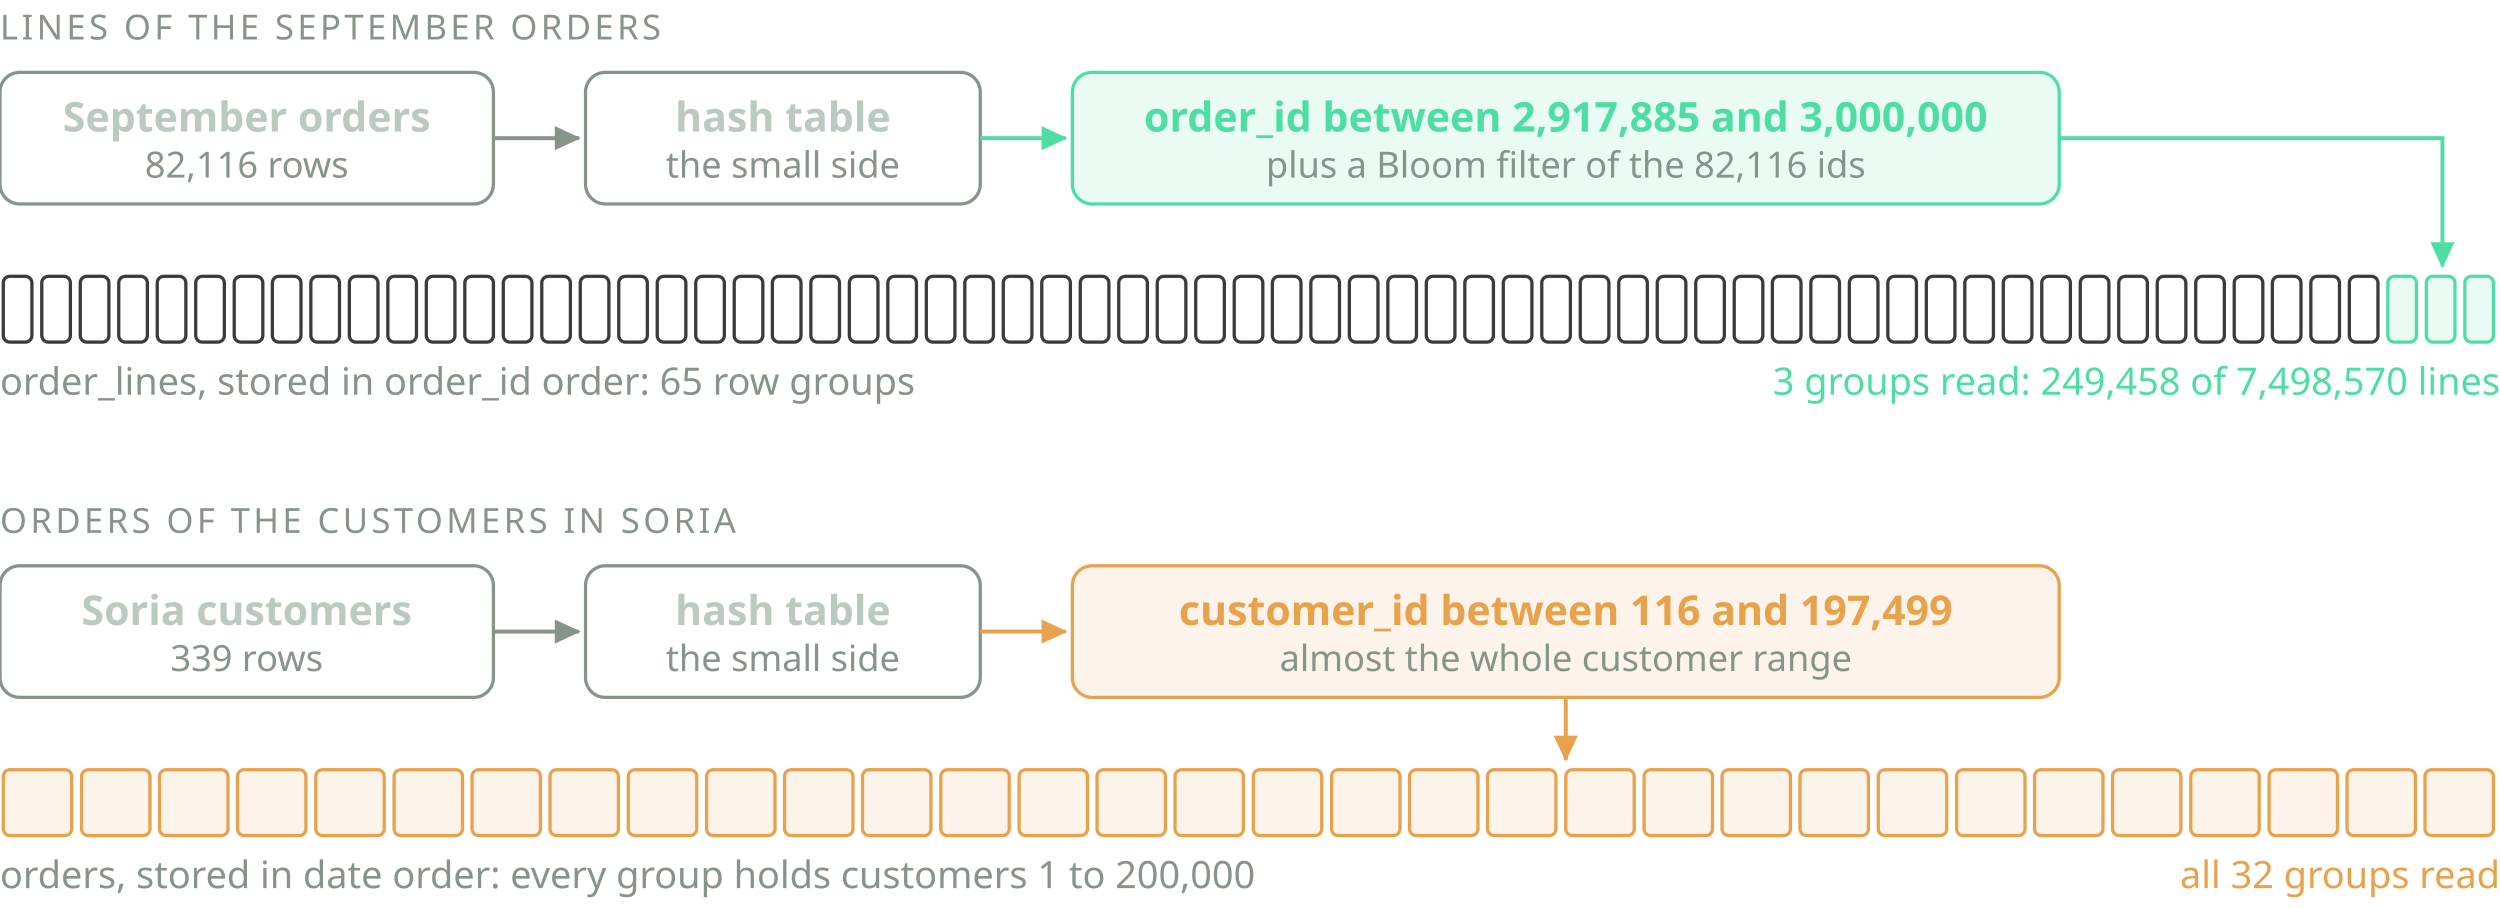
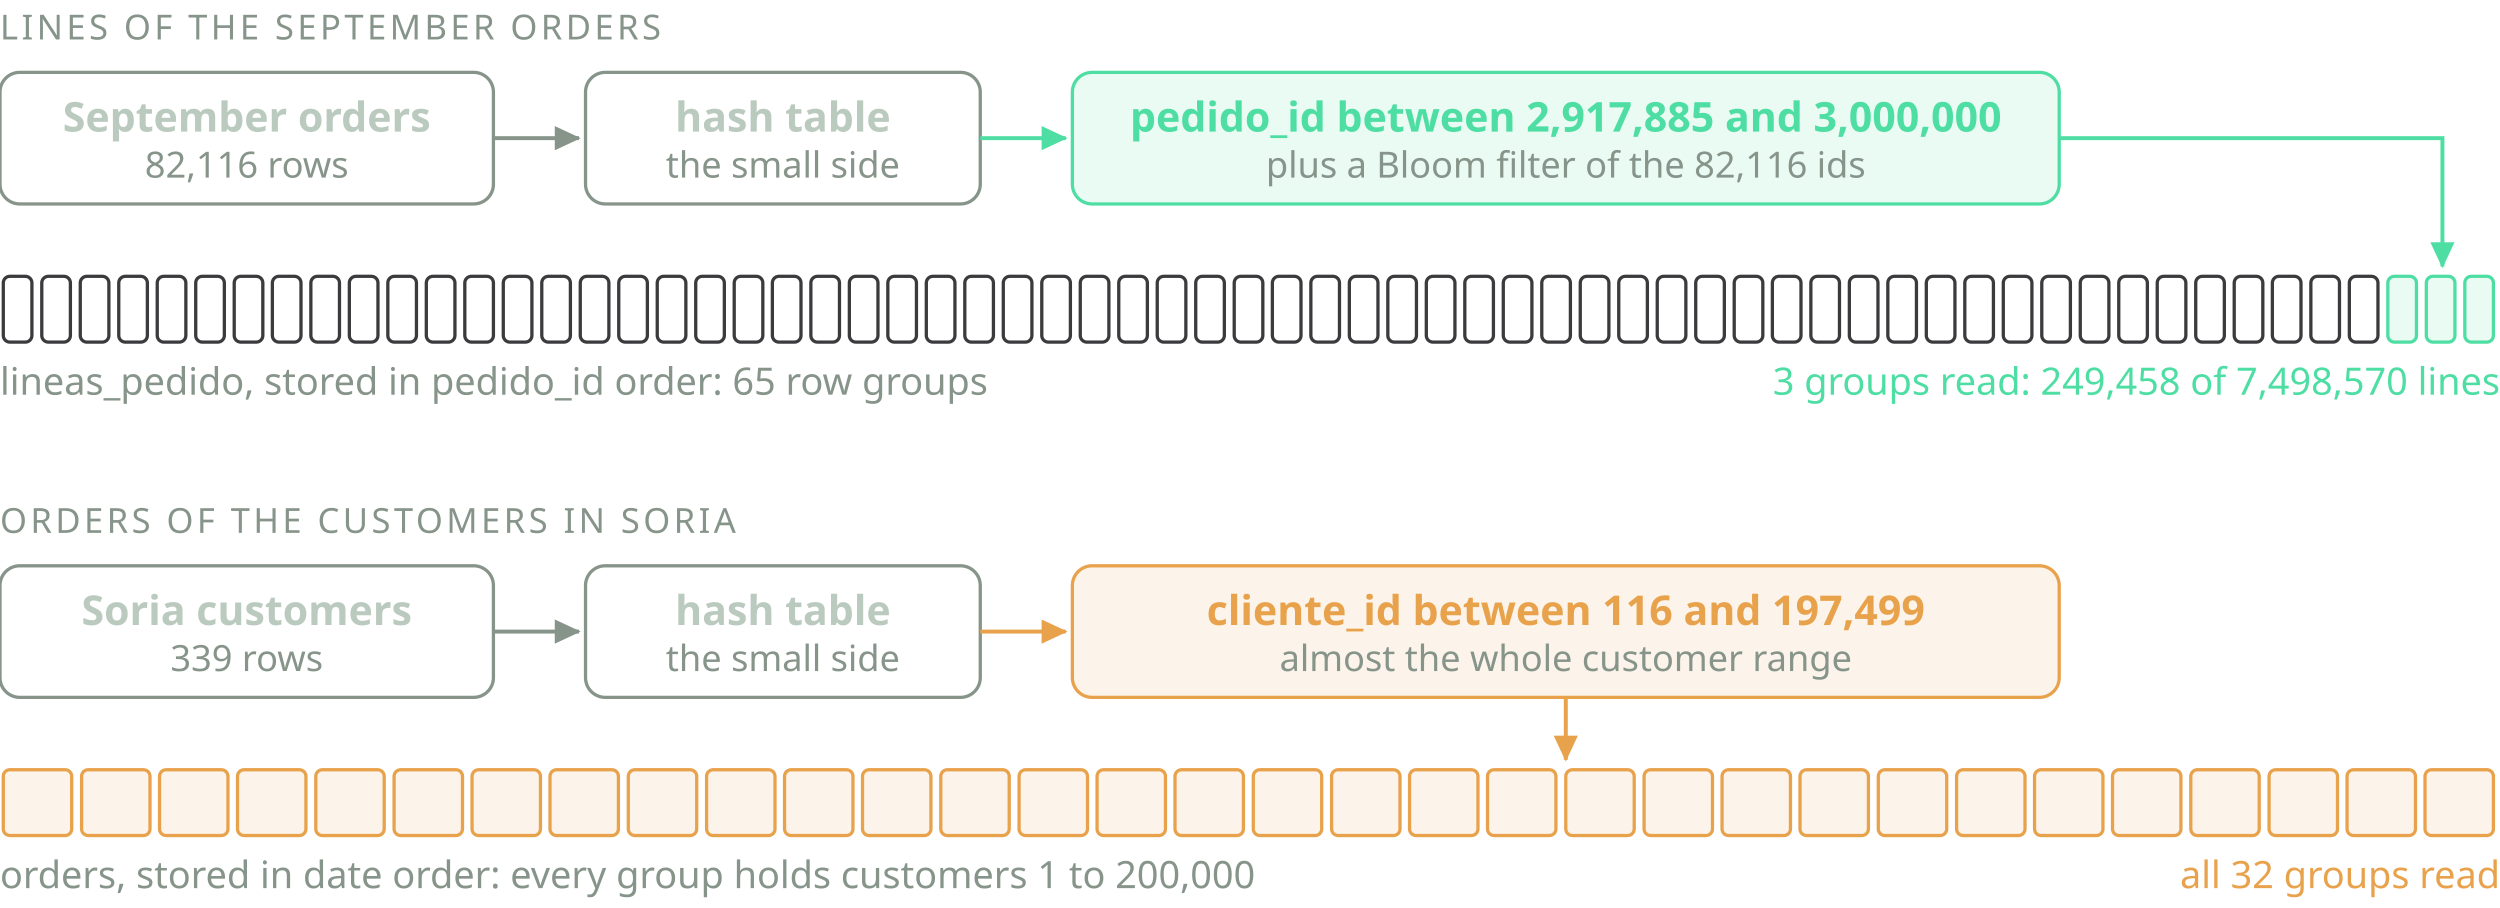
- <svg xmlns="http://www.w3.org/2000/svg" viewBox="0 0 760 276" width="760" height="276" role="img" aria-label="Two cases of the filter that DuckDB's hash join hands to the scan of the big table. Top, the lines of the September orders: the hash table with the 82,116 September orders yields the filter order_id between 2,917,885 and 3,000,000, plus a Bloom filter. Below it, the 65 row groups of order_lines, stored in order_id order: only the last 3 overlap the range and are read; the other 62 are skipped on their minimum and maximum. 249,458 of 7,498,570 lines are read. Bottom, the orders of the customers in Soria: the hash table with 339 customers yields the filter customer_id between 116 and 197,499. Orders are stored by date and each of their 32 groups holds customers 1 to 200,000, so the range overlaps all 32 and every one is read.">
+ <svg xmlns="http://www.w3.org/2000/svg" viewBox="0 0 760 276" width="760" height="276" role="img" aria-label="Two cases of the filter that DuckDB's hash join hands to the scan of the big table. Top, the lines of the September orders: the hash table with the 82,116 September orders yields the filter pedido_id between 2,917,885 and 3,000,000, plus a Bloom filter. Below it, the 65 row groups of lineas_pedido, stored in pedido_id order: only the last 3 overlap the range and are read; the other 62 are skipped on their minimum and maximum. 249,458 of 7,498,570 lines are read. Bottom, the orders of the customers in Soria: the hash table with 339 customers yields the filter cliente_id between 116 and 197,499. Orders are stored by date and each of their 32 groups holds customers 1 to 200,000, so the range overlaps all 32 and every one is read.">
  <style>
  text { font-family: ui-sans-serif, system-ui, sans-serif; fill: #bbcabf; }
  .bx { fill: none; stroke: #86948a; stroke-width: 1; }
  .bx.m { stroke: #4edea3; fill: rgba(78,222,163,0.12); }
  .bx.w { stroke: #e8a24c; fill: rgba(232,162,76,0.12); }
  .bx.g { stroke: #3b3b3e; }
  .bx.f { stroke: #4edea3; fill: #4edea3; }
  .lb { font-size: 12.5px; font-weight: 600; }
  .sb { font-size: 11px; fill: #86948a; }
  .tx { font-size: 11.5px; }
  .tx.d { fill: #86948a; }
  .mo { font-family: ui-monospace, SFMono-Regular, Menlo, monospace; font-size: 11px; }
  .hd { font-size: 10.5px; fill: #86948a; letter-spacing: 0.1em; }
  .m { fill: #4edea3; }
  .w { fill: #e8a24c; }
  .sep { stroke: #2a2a2c; stroke-width: 1; }
  .ar { fill: none; stroke: #86948a; stroke-width: 1.2; marker-end: url(#a); }
  .ar.m { stroke: #4edea3; marker-end: url(#am); }
  .ar.w { stroke: #e8a24c; marker-end: url(#aw); }
  .ar.t { stroke-width: 0.9; }
  .mt { stroke: #3b3b3e; stroke-width: 1; stroke-dasharray: 2 2; }
  .mt.m { stroke: #4edea3; }
  .ax { stroke: #86948a; stroke-width: 1; }
  .gl { stroke: #2a2a2c; stroke-width: 1; }
  .tr { fill: none; stroke-width: 2; stroke-linejoin: round; stroke-linecap: round; }
  .vl { stroke-width: 1.2; stroke-dasharray: 4 3; }
</style>
  <defs>
    <marker id="a" viewBox="0 0 8 8" refX="7" refY="4" markerWidth="7" markerHeight="7" orient="auto-start-reverse">
      <path d="M0,0.5 L7.5,4 L0,7.5 z" fill="#86948a" />
    </marker>
    <marker id="am" viewBox="0 0 8 8" refX="7" refY="4" markerWidth="7" markerHeight="7" orient="auto-start-reverse">
      <path d="M0,0.5 L7.5,4 L0,7.5 z" fill="#4edea3" />
    </marker>
    <marker id="aw" viewBox="0 0 8 8" refX="7" refY="4" markerWidth="7" markerHeight="7" orient="auto-start-reverse">
      <path d="M0,0.5 L7.5,4 L0,7.5 z" fill="#e8a24c" />
    </marker>
  </defs>
  <text class="hd" x="0.0" y="12.0">LINES OF THE SEPTEMBER ORDERS</text>
  <rect class="bx " x="0.0" y="22.0" width="150.0" height="40.0" rx="6" />
  <text class="lb" x="75.0" y="40.0" style="text-anchor:middle">September orders</text>
  <text class="sb" x="75.0" y="54.0" style="text-anchor:middle">82,116 rows</text>
  <path class="ar" d="M150.0,42.0 L176.0,42.0" />
  <rect class="bx " x="178.0" y="22.0" width="120.0" height="40.0" rx="6" />
  <text class="lb" x="238.0" y="40.0" style="text-anchor:middle">hash table</text>
  <text class="sb" x="238.0" y="54.0" style="text-anchor:middle">the small side</text>
  <path class="ar m" d="M298.0,42.0 L324.0,42.0" />
  <rect class="bx m" x="326.0" y="22.0" width="300.0" height="40.0" rx="6" />
-   <text class="lb m" x="476.0" y="40.0" style="text-anchor:middle">order_id between 2,917,885 and 3,000,000</text>
+   <text class="lb m" x="476.0" y="40.0" style="text-anchor:middle">pedido_id between 2,917,885 and 3,000,000</text>
  <text class="sb" x="476.0" y="54.0" style="text-anchor:middle">plus a Bloom filter of the 82,116 ids</text>
  <rect class="bx g" x="1.0" y="84.0" width="8.7" height="20.0" rx="2" />
  <rect class="bx g" x="12.7" y="84.0" width="8.7" height="20.0" rx="2" />
  <rect class="bx g" x="24.4" y="84.0" width="8.7" height="20.0" rx="2" />
  <rect class="bx g" x="36.1" y="84.0" width="8.7" height="20.0" rx="2" />
  <rect class="bx g" x="47.8" y="84.0" width="8.7" height="20.0" rx="2" />
  <rect class="bx g" x="59.5" y="84.0" width="8.7" height="20.0" rx="2" />
  <rect class="bx g" x="71.2" y="84.0" width="8.7" height="20.0" rx="2" />
  <rect class="bx g" x="82.8" y="84.0" width="8.7" height="20.0" rx="2" />
  <rect class="bx g" x="94.5" y="84.0" width="8.7" height="20.0" rx="2" />
  <rect class="bx g" x="106.2" y="84.0" width="8.7" height="20.0" rx="2" />
  <rect class="bx g" x="117.9" y="84.0" width="8.7" height="20.0" rx="2" />
  <rect class="bx g" x="129.6" y="84.0" width="8.7" height="20.0" rx="2" />
  <rect class="bx g" x="141.3" y="84.0" width="8.7" height="20.0" rx="2" />
  <rect class="bx g" x="153.0" y="84.0" width="8.7" height="20.0" rx="2" />
  <rect class="bx g" x="164.7" y="84.0" width="8.7" height="20.0" rx="2" />
  <rect class="bx g" x="176.4" y="84.0" width="8.7" height="20.0" rx="2" />
  <rect class="bx g" x="188.1" y="84.0" width="8.7" height="20.0" rx="2" />
  <rect class="bx g" x="199.8" y="84.0" width="8.7" height="20.0" rx="2" />
  <rect class="bx g" x="211.5" y="84.0" width="8.7" height="20.0" rx="2" />
  <rect class="bx g" x="223.2" y="84.0" width="8.7" height="20.0" rx="2" />
  <rect class="bx g" x="234.8" y="84.0" width="8.7" height="20.0" rx="2" />
  <rect class="bx g" x="246.5" y="84.0" width="8.7" height="20.0" rx="2" />
  <rect class="bx g" x="258.2" y="84.0" width="8.7" height="20.0" rx="2" />
  <rect class="bx g" x="269.9" y="84.0" width="8.7" height="20.0" rx="2" />
  <rect class="bx g" x="281.6" y="84.0" width="8.7" height="20.0" rx="2" />
  <rect class="bx g" x="293.3" y="84.0" width="8.7" height="20.0" rx="2" />
  <rect class="bx g" x="305.0" y="84.0" width="8.7" height="20.0" rx="2" />
  <rect class="bx g" x="316.7" y="84.0" width="8.7" height="20.0" rx="2" />
  <rect class="bx g" x="328.4" y="84.0" width="8.7" height="20.0" rx="2" />
  <rect class="bx g" x="340.1" y="84.0" width="8.7" height="20.0" rx="2" />
  <rect class="bx g" x="351.8" y="84.0" width="8.7" height="20.0" rx="2" />
  <rect class="bx g" x="363.5" y="84.0" width="8.7" height="20.0" rx="2" />
  <rect class="bx g" x="375.2" y="84.0" width="8.7" height="20.0" rx="2" />
  <rect class="bx g" x="386.8" y="84.0" width="8.7" height="20.0" rx="2" />
  <rect class="bx g" x="398.5" y="84.0" width="8.7" height="20.0" rx="2" />
  <rect class="bx g" x="410.2" y="84.0" width="8.7" height="20.0" rx="2" />
  <rect class="bx g" x="421.9" y="84.0" width="8.7" height="20.0" rx="2" />
  <rect class="bx g" x="433.6" y="84.0" width="8.7" height="20.0" rx="2" />
  <rect class="bx g" x="445.3" y="84.0" width="8.7" height="20.0" rx="2" />
  <rect class="bx g" x="457.0" y="84.0" width="8.7" height="20.0" rx="2" />
  <rect class="bx g" x="468.7" y="84.0" width="8.7" height="20.0" rx="2" />
  <rect class="bx g" x="480.4" y="84.0" width="8.7" height="20.0" rx="2" />
  <rect class="bx g" x="492.1" y="84.0" width="8.7" height="20.0" rx="2" />
  <rect class="bx g" x="503.8" y="84.0" width="8.7" height="20.0" rx="2" />
  <rect class="bx g" x="515.5" y="84.0" width="8.7" height="20.0" rx="2" />
  <rect class="bx g" x="527.2" y="84.0" width="8.7" height="20.0" rx="2" />
  <rect class="bx g" x="538.8" y="84.0" width="8.7" height="20.0" rx="2" />
  <rect class="bx g" x="550.5" y="84.0" width="8.7" height="20.0" rx="2" />
  <rect class="bx g" x="562.2" y="84.0" width="8.7" height="20.0" rx="2" />
  <rect class="bx g" x="573.9" y="84.0" width="8.7" height="20.0" rx="2" />
  <rect class="bx g" x="585.6" y="84.0" width="8.7" height="20.0" rx="2" />
  <rect class="bx g" x="597.3" y="84.0" width="8.7" height="20.0" rx="2" />
  <rect class="bx g" x="609.0" y="84.0" width="8.7" height="20.0" rx="2" />
  <rect class="bx g" x="620.7" y="84.0" width="8.7" height="20.0" rx="2" />
  <rect class="bx g" x="632.4" y="84.0" width="8.7" height="20.0" rx="2" />
  <rect class="bx g" x="644.1" y="84.0" width="8.7" height="20.0" rx="2" />
  <rect class="bx g" x="655.8" y="84.0" width="8.7" height="20.0" rx="2" />
  <rect class="bx g" x="667.5" y="84.0" width="8.7" height="20.0" rx="2" />
  <rect class="bx g" x="679.2" y="84.0" width="8.7" height="20.0" rx="2" />
  <rect class="bx g" x="690.8" y="84.0" width="8.7" height="20.0" rx="2" />
  <rect class="bx g" x="702.5" y="84.0" width="8.7" height="20.0" rx="2" />
  <rect class="bx g" x="714.2" y="84.0" width="8.7" height="20.0" rx="2" />
  <rect class="bx m" x="725.9" y="84.0" width="8.7" height="20.0" rx="2" />
  <rect class="bx m" x="737.6" y="84.0" width="8.7" height="20.0" rx="2" />
  <rect class="bx m" x="749.3" y="84.0" width="8.7" height="20.0" rx="2" />
  <path class="ar m" d="M626.0,42.0 L742.5,42.0 L742.5,81.0" />
-   <text class="tx d" x="0.0" y="120.0">order_lines, stored in order_id order: 65 row groups</text>
+   <text class="tx d" x="0.0" y="120.0">lineas_pedido, stored in pedido_id order: 65 row groups</text>
  <text class="tx m" x="760.0" y="120.0" style="text-anchor:end">3 groups read: 249,458 of 7,498,570 lines</text>
  <text class="hd" x="0.0" y="162.0">ORDERS OF THE CUSTOMERS IN SORIA</text>
  <rect class="bx " x="0.0" y="172.0" width="150.0" height="40.0" rx="6" />
  <text class="lb" x="75.0" y="190.0" style="text-anchor:middle">Soria customers</text>
  <text class="sb" x="75.0" y="204.0" style="text-anchor:middle">339 rows</text>
  <path class="ar" d="M150.0,192.0 L176.0,192.0" />
  <rect class="bx " x="178.0" y="172.0" width="120.0" height="40.0" rx="6" />
  <text class="lb" x="238.0" y="190.0" style="text-anchor:middle">hash table</text>
  <text class="sb" x="238.0" y="204.0" style="text-anchor:middle">the small side</text>
  <path class="ar w" d="M298.0,192.0 L324.0,192.0" />
  <rect class="bx w" x="326.0" y="172.0" width="300.0" height="40.0" rx="6" />
-   <text class="lb w" x="476.0" y="190.0" style="text-anchor:middle">customer_id between 116 and 197,499</text>
+   <text class="lb w" x="476.0" y="190.0" style="text-anchor:middle">cliente_id between 116 and 197,499</text>
  <text class="sb" x="476.0" y="204.0" style="text-anchor:middle">almost the whole customer range</text>
  <rect class="bx w" x="1.0" y="234.0" width="20.8" height="20.0" rx="2" />
  <rect class="bx w" x="24.8" y="234.0" width="20.8" height="20.0" rx="2" />
  <rect class="bx w" x="48.5" y="234.0" width="20.8" height="20.0" rx="2" />
  <rect class="bx w" x="72.2" y="234.0" width="20.8" height="20.0" rx="2" />
  <rect class="bx w" x="96.0" y="234.0" width="20.8" height="20.0" rx="2" />
  <rect class="bx w" x="119.8" y="234.0" width="20.8" height="20.0" rx="2" />
  <rect class="bx w" x="143.5" y="234.0" width="20.8" height="20.0" rx="2" />
  <rect class="bx w" x="167.2" y="234.0" width="20.8" height="20.0" rx="2" />
  <rect class="bx w" x="191.0" y="234.0" width="20.8" height="20.0" rx="2" />
  <rect class="bx w" x="214.8" y="234.0" width="20.8" height="20.0" rx="2" />
  <rect class="bx w" x="238.5" y="234.0" width="20.8" height="20.0" rx="2" />
  <rect class="bx w" x="262.2" y="234.0" width="20.8" height="20.0" rx="2" />
  <rect class="bx w" x="286.0" y="234.0" width="20.8" height="20.0" rx="2" />
  <rect class="bx w" x="309.8" y="234.0" width="20.8" height="20.0" rx="2" />
  <rect class="bx w" x="333.5" y="234.0" width="20.8" height="20.0" rx="2" />
  <rect class="bx w" x="357.2" y="234.0" width="20.8" height="20.0" rx="2" />
  <rect class="bx w" x="381.0" y="234.0" width="20.8" height="20.0" rx="2" />
  <rect class="bx w" x="404.8" y="234.0" width="20.8" height="20.0" rx="2" />
  <rect class="bx w" x="428.5" y="234.0" width="20.8" height="20.0" rx="2" />
  <rect class="bx w" x="452.2" y="234.0" width="20.8" height="20.0" rx="2" />
  <rect class="bx w" x="476.0" y="234.0" width="20.8" height="20.0" rx="2" />
  <rect class="bx w" x="499.8" y="234.0" width="20.8" height="20.0" rx="2" />
  <rect class="bx w" x="523.5" y="234.0" width="20.8" height="20.0" rx="2" />
  <rect class="bx w" x="547.2" y="234.0" width="20.8" height="20.0" rx="2" />
  <rect class="bx w" x="571.0" y="234.0" width="20.8" height="20.0" rx="2" />
  <rect class="bx w" x="594.8" y="234.0" width="20.8" height="20.0" rx="2" />
  <rect class="bx w" x="618.5" y="234.0" width="20.8" height="20.0" rx="2" />
  <rect class="bx w" x="642.2" y="234.0" width="20.8" height="20.0" rx="2" />
  <rect class="bx w" x="666.0" y="234.0" width="20.8" height="20.0" rx="2" />
  <rect class="bx w" x="689.8" y="234.0" width="20.8" height="20.0" rx="2" />
  <rect class="bx w" x="713.5" y="234.0" width="20.8" height="20.0" rx="2" />
  <rect class="bx w" x="737.2" y="234.0" width="20.8" height="20.0" rx="2" />
  <path class="ar w" d="M476.0,212.0 L476.0,231.0" />
  <text class="tx d" x="0.0" y="270.0">orders, stored in date order: every group holds customers 1 to 200,000</text>
  <text class="tx w" x="760.0" y="270.0" style="text-anchor:end">all 32 groups read</text>
</svg>
